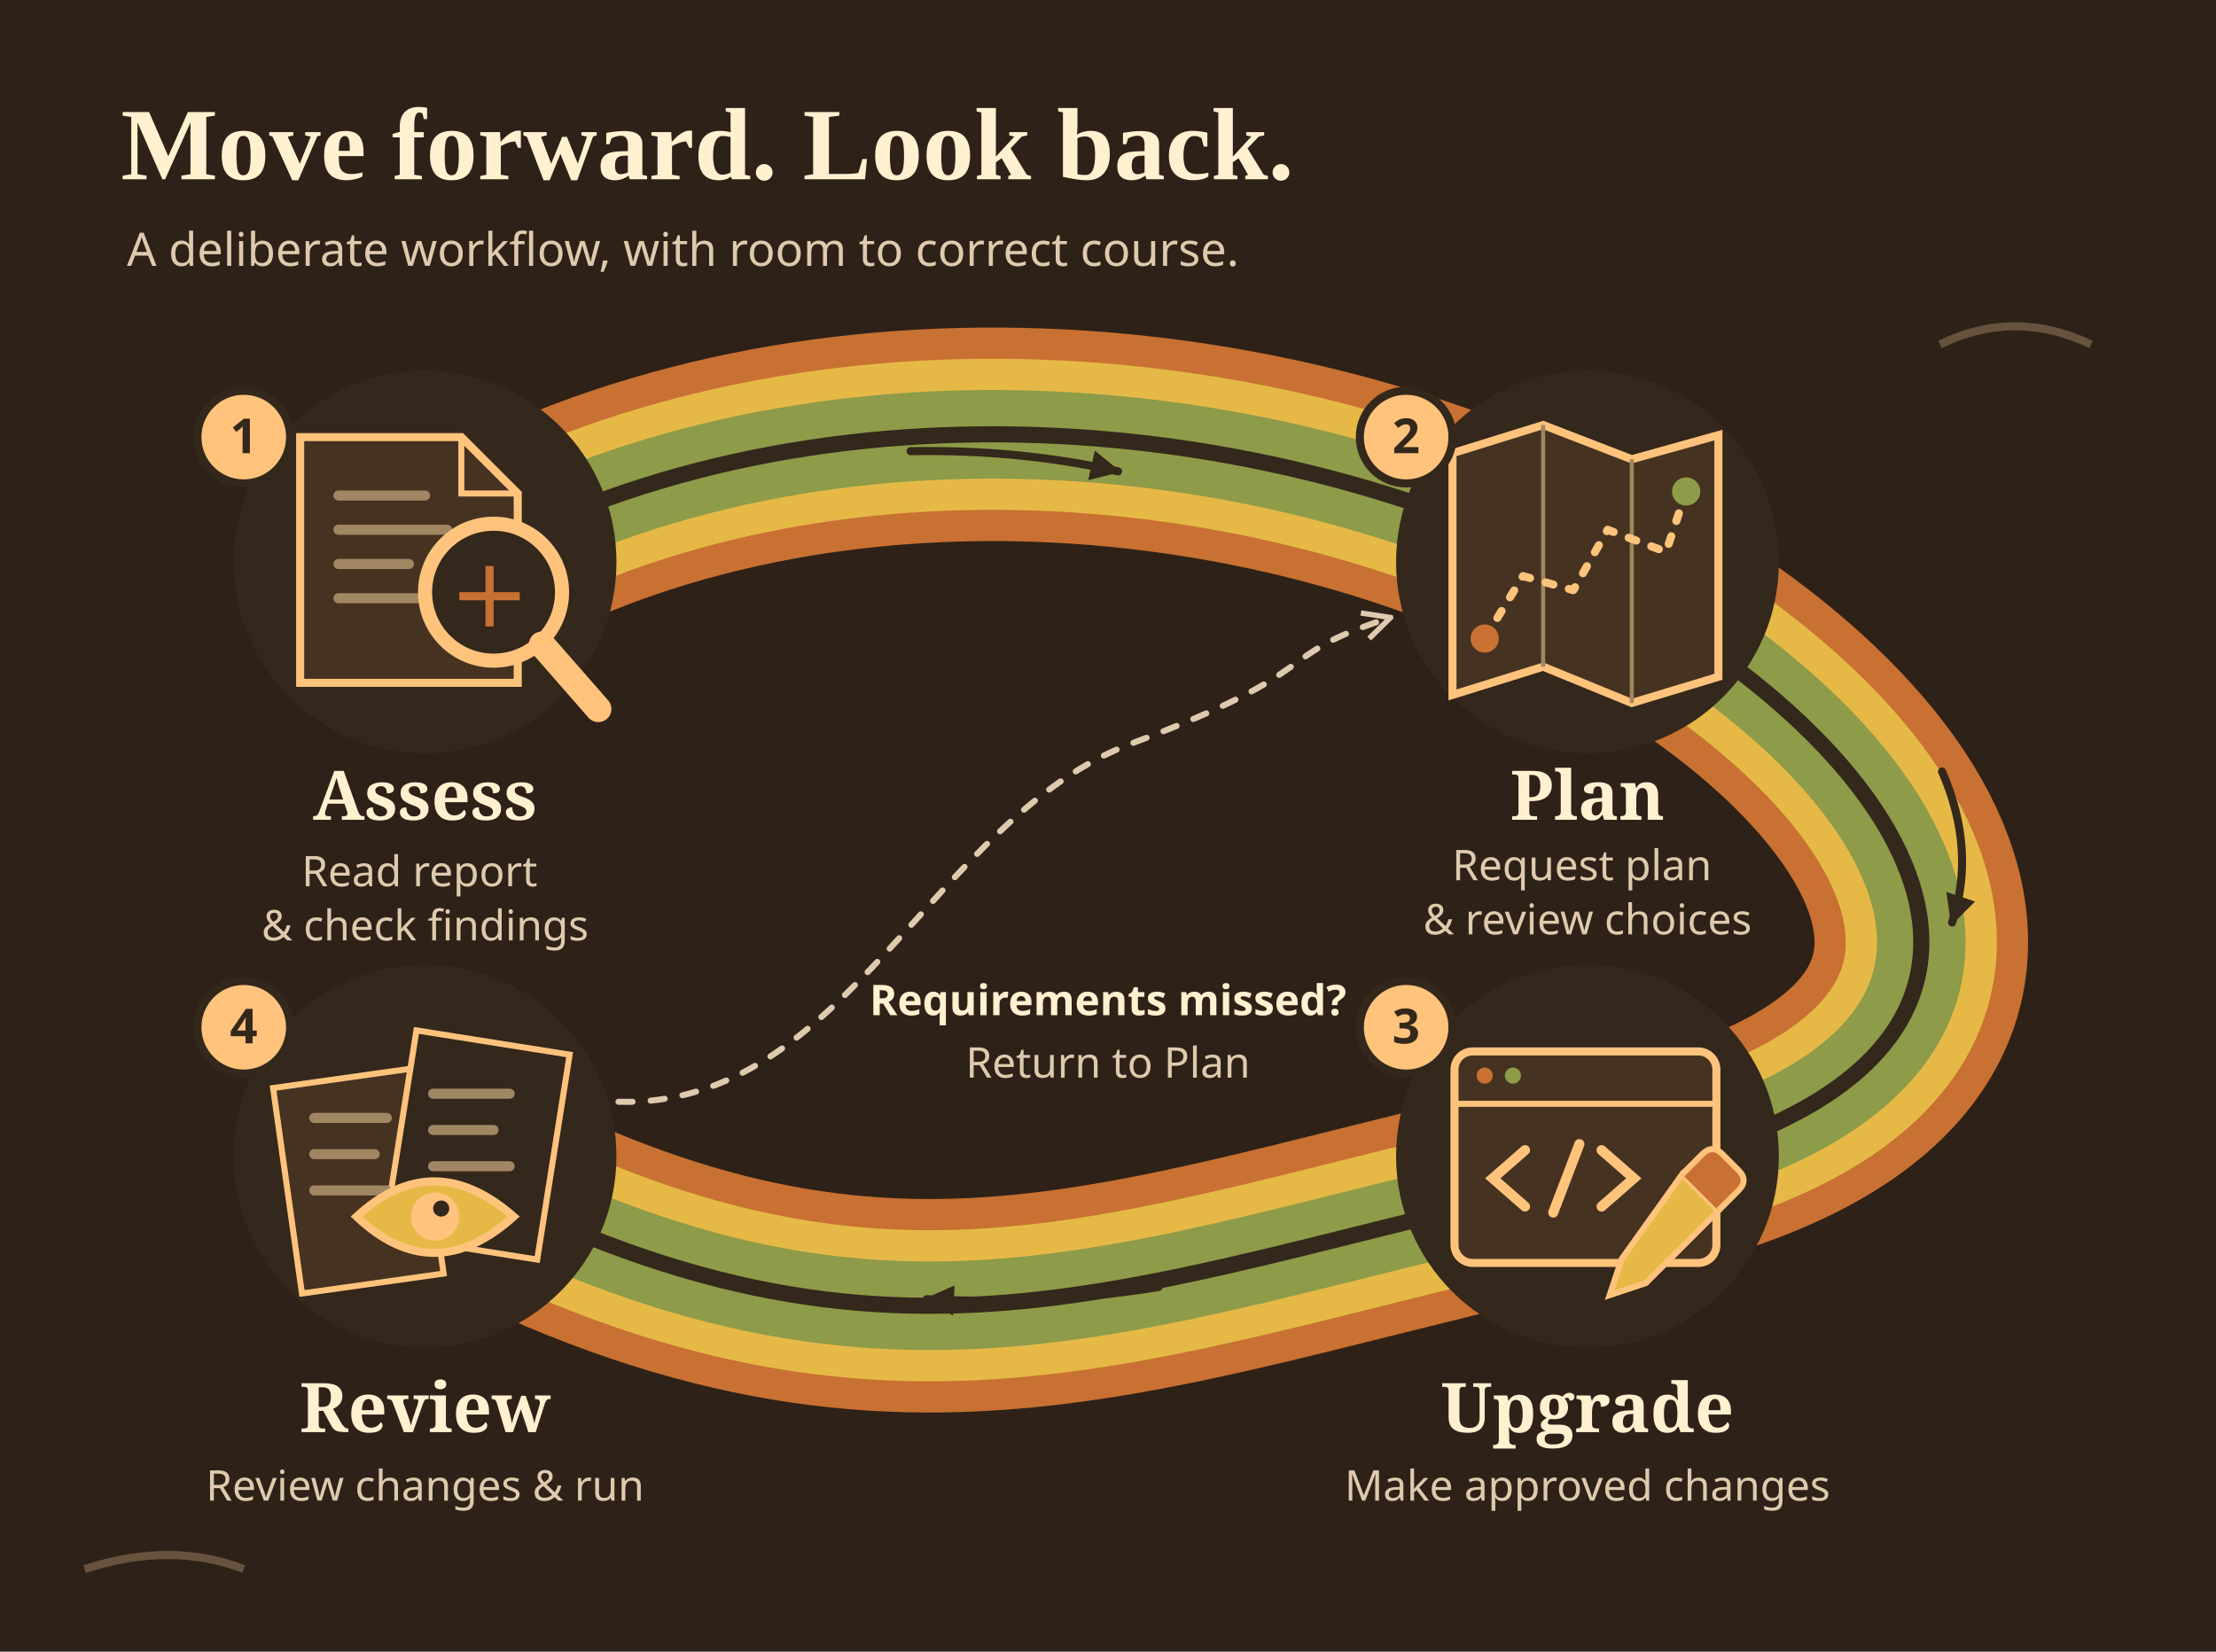
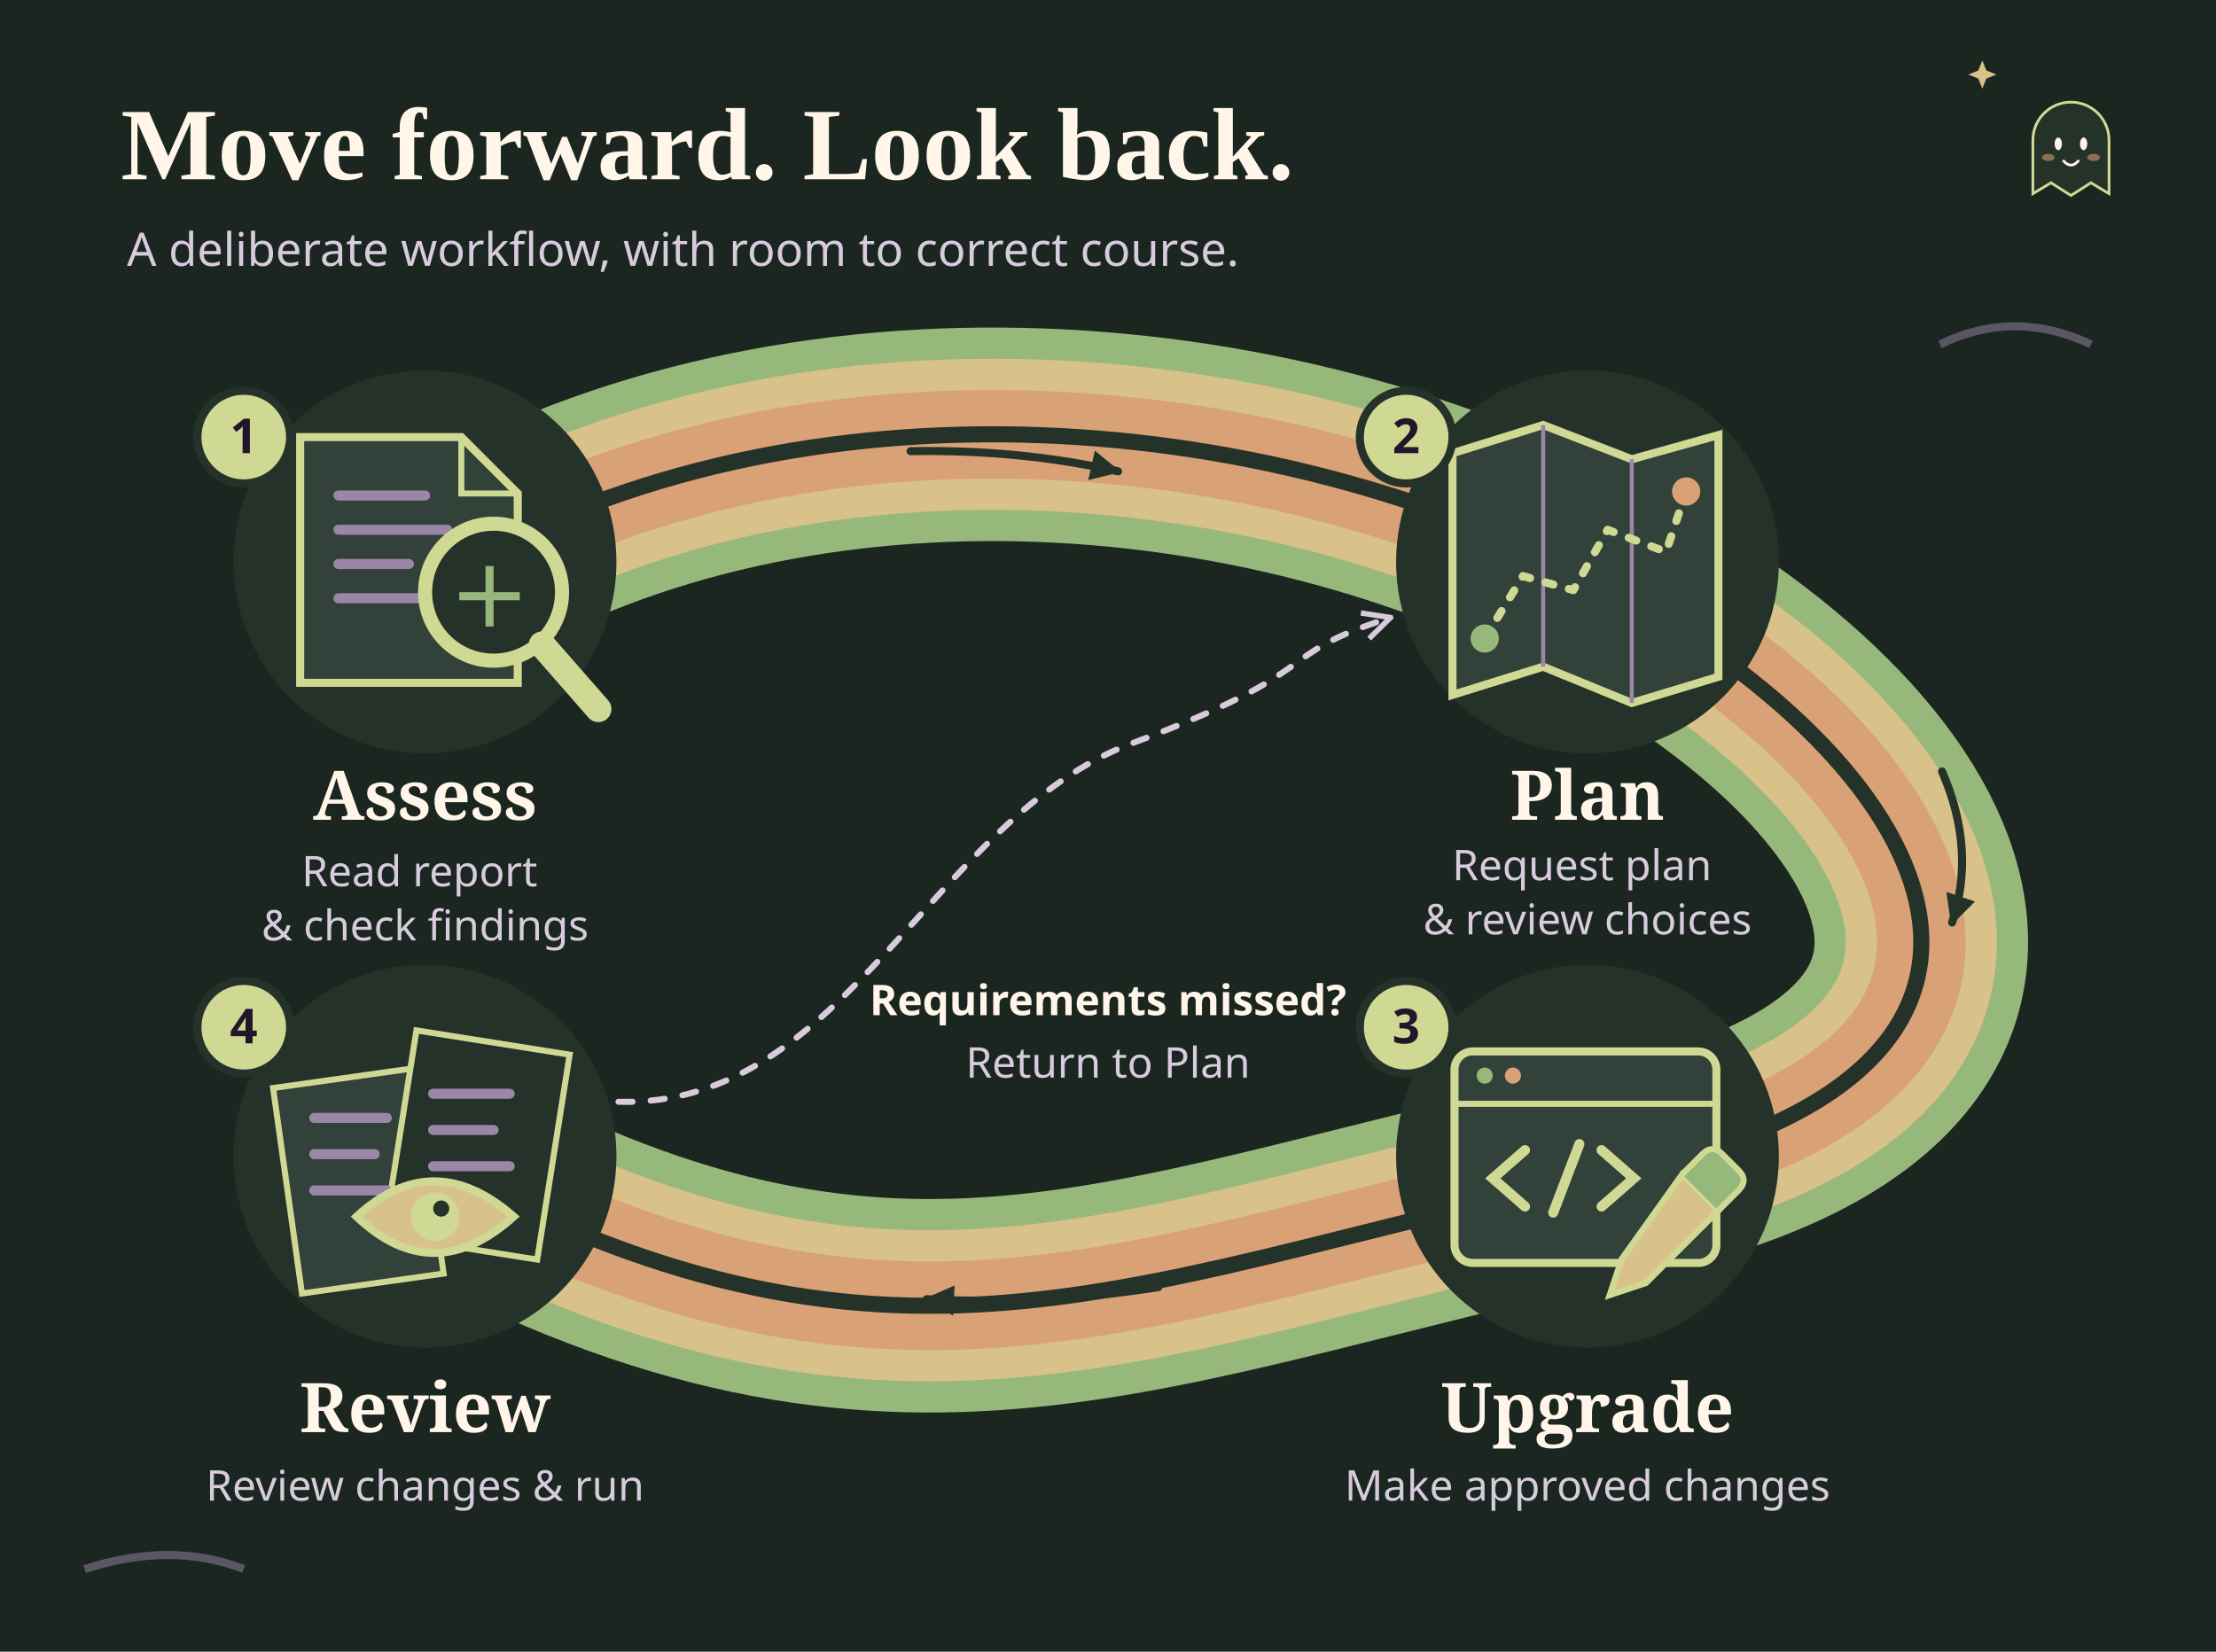
<svg xmlns="http://www.w3.org/2000/svg" width="1100" height="820" viewBox="0 0 1100 820" role="img" aria-labelledby="illustration-workflow-dark-title illustration-workflow-dark-desc" data-illustration="workflow" data-era="1970s" data-theme="dark">
  <defs>
    <marker id="illustration-workflow-dark-arrow" viewBox="0 0 12 12" refX="10" refY="6" markerWidth="18" markerHeight="18" markerUnits="userSpaceOnUse" orient="auto-start-reverse">
-       <path d="M1 1L11 6 1 11Z" fill="#ffc37c" />
+       <path d="M1 1L11 6 1 11Z" fill="#d0d994" />
    </marker>
    <marker id="illustration-workflow-dark-return" viewBox="0 0 12 12" refX="10" refY="6" markerWidth="16" markerHeight="16" markerUnits="userSpaceOnUse" orient="auto-start-reverse">
-       <path d="M1 1L11 6 1 11" fill="none" stroke="#decaad" stroke-width="2" />
+       <path d="M1 1L11 6 1 11" fill="none" stroke="#d9cbde" stroke-width="2" />
    </marker>
    <marker id="illustration-workflow-dark-trail" viewBox="0 0 12 12" refX="10" refY="6" markerWidth="18" markerHeight="18" markerUnits="userSpaceOnUse" orient="auto">
-       <path d="M1 1L11 6 1 11Z" fill="#34271b" />
+       <path d="M1 1L11 6 1 11Z" fill="#253229" />
    </marker>
  </defs>
-   <rect width="1100" height="820" fill="#2e2117" />
-   <text x="60" y="89" fill="#fff0d0" font-size="51" font-weight="700" text-anchor="start" font-family="Georgia, Times New Roman, serif" letter-spacing="0">
+   <rect width="1100" height="820" fill="#1b2620" />
+   <text x="60" y="89" fill="#fff5e8" font-size="51" font-weight="700" text-anchor="start" font-family="Georgia, Times New Roman, serif" letter-spacing="0">
    <tspan x="60" dy="0">Move forward. Look back.</tspan>
  </text>
-   <text x="63" y="132" fill="#decaad" font-size="23" font-weight="400" text-anchor="start" font-family="Trebuchet MS, Verdana, sans-serif" letter-spacing="0">
+   <text x="63" y="132" fill="#d9cbde" font-size="23" font-weight="400" text-anchor="start" font-family="Trebuchet MS, Verdana, sans-serif" letter-spacing="0">
    <tspan x="63" dy="0">A deliberate workflow, with room to correct course.</tspan>
  </text>
-   <path d="M210 292C376 186 615 196 790 287S1042 532 804 582 449 703 220 580" fill="none" stroke="#c87132" stroke-width="106" stroke-linecap="round" stroke-linejoin="round" opacity="1" />
-   <path d="M210 292C376 186 615 196 790 287S1042 532 804 582 449 703 220 580" fill="none" stroke="#e6b947" stroke-width="75" stroke-linecap="round" stroke-linejoin="round" opacity="1" />
-   <path d="M210 292C376 186 615 196 790 287S1042 532 804 582 449 703 220 580" fill="none" stroke="#8e9b48" stroke-width="44" stroke-linecap="round" stroke-linejoin="round" opacity="1" />
-   <path d="M210 292C376 186 615 196 790 287S1042 532 804 582 449 703 220 580" fill="none" stroke="#34271b" stroke-width="8" stroke-linecap="round" stroke-linejoin="round" opacity="1" />
-   <path d="M452 224Q506 223 555 234" fill="none" stroke="#34271b" stroke-width="4" stroke-linecap="round" stroke-linejoin="round" opacity="1" marker-end="url(#illustration-workflow-dark-trail)" />
-   <path d="M964 383Q981 422 969 458" fill="none" stroke="#34271b" stroke-width="4" stroke-linecap="round" stroke-linejoin="round" opacity="1" marker-end="url(#illustration-workflow-dark-trail)" />
-   <path d="M575 639Q519 648 460 645" fill="none" stroke="#34271b" stroke-width="4" stroke-linecap="round" stroke-linejoin="round" opacity="1" marker-end="url(#illustration-workflow-dark-trail)" />
+   <path d="M210 292C376 186 615 196 790 287S1042 532 804 582 449 703 220 580" fill="none" stroke="#97b87b" stroke-width="106" stroke-linecap="round" stroke-linejoin="round" opacity="1" />
+   <path d="M210 292C376 186 615 196 790 287S1042 532 804 582 449 703 220 580" fill="none" stroke="#d9c18a" stroke-width="75" stroke-linecap="round" stroke-linejoin="round" opacity="1" />
+   <path d="M210 292C376 186 615 196 790 287S1042 532 804 582 449 703 220 580" fill="none" stroke="#d9a276" stroke-width="44" stroke-linecap="round" stroke-linejoin="round" opacity="1" />
+   <path d="M210 292C376 186 615 196 790 287S1042 532 804 582 449 703 220 580" fill="none" stroke="#253229" stroke-width="8" stroke-linecap="round" stroke-linejoin="round" opacity="1" />
+   <path d="M452 224Q506 223 555 234" fill="none" stroke="#253229" stroke-width="4" stroke-linecap="round" stroke-linejoin="round" opacity="1" marker-end="url(#illustration-workflow-dark-trail)" />
+   <path d="M964 383Q981 422 969 458" fill="none" stroke="#253229" stroke-width="4" stroke-linecap="round" stroke-linejoin="round" opacity="1" marker-end="url(#illustration-workflow-dark-trail)" />
+   <path d="M575 639Q519 648 460 645" fill="none" stroke="#253229" stroke-width="4" stroke-linecap="round" stroke-linejoin="round" opacity="1" marker-end="url(#illustration-workflow-dark-trail)" />
  <g transform="translate(211 279)">
-     <circle r="95" fill="#34271b" />
-     <path d="M-62-62H18L46-34V60H-62Z" fill="#463221" stroke="#ffc37c" stroke-width="4" />
-     <path d="M18-62v28h28" fill="none" stroke="#ffc37c" stroke-width="3" />
-     <path d="M-43 -33h43" fill="none" stroke="#a08663" stroke-width="5" stroke-linecap="round" stroke-linejoin="round" opacity="1" />
-     <path d="M-43 -16h54" fill="none" stroke="#a08663" stroke-width="5" stroke-linecap="round" stroke-linejoin="round" opacity="1" />
-     <path d="M-43 1h35" fill="none" stroke="#a08663" stroke-width="5" stroke-linecap="round" stroke-linejoin="round" opacity="1" />
-     <path d="M-43 18h47" fill="none" stroke="#a08663" stroke-width="5" stroke-linecap="round" stroke-linejoin="round" opacity="1" />
-     <circle cx="34" cy="15" r="34" fill="#34271b" stroke="#ffc37c" stroke-width="7" />
-     <path d="M58 41L86 73" stroke="#ffc37c" stroke-width="13" stroke-linecap="round" />
-     <path d="M17 17h30M32 2v30" stroke="#c87132" stroke-width="4" />
+     <circle r="95" fill="#253229" />
+     <path d="M-62-62H18L46-34V60H-62Z" fill="#324139" stroke="#d0d994" stroke-width="4" />
+     <path d="M18-62v28h28" fill="none" stroke="#d0d994" stroke-width="3" />
+     <path d="M-43 -33h43" fill="none" stroke="#9b86a8" stroke-width="5" stroke-linecap="round" stroke-linejoin="round" opacity="1" />
+     <path d="M-43 -16h54" fill="none" stroke="#9b86a8" stroke-width="5" stroke-linecap="round" stroke-linejoin="round" opacity="1" />
+     <path d="M-43 1h35" fill="none" stroke="#9b86a8" stroke-width="5" stroke-linecap="round" stroke-linejoin="round" opacity="1" />
+     <path d="M-43 18h47" fill="none" stroke="#9b86a8" stroke-width="5" stroke-linecap="round" stroke-linejoin="round" opacity="1" />
+     <circle cx="34" cy="15" r="34" fill="#253229" stroke="#d0d994" stroke-width="7" />
+     <path d="M58 41L86 73" stroke="#d0d994" stroke-width="13" stroke-linecap="round" />
+     <path d="M17 17h30M32 2v30" stroke="#97b87b" stroke-width="4" />
  </g>
-   <circle cx="121" cy="217" r="23" fill="#ffc37c" stroke="#34271b" stroke-width="4" />
-   <text x="121" y="225" fill="#34271b" font-size="24" font-weight="700" text-anchor="middle" font-family="Trebuchet MS, Verdana, sans-serif" letter-spacing="0">
+   <circle cx="121" cy="217" r="23" fill="#d0d994" stroke="#253229" stroke-width="4" />
+   <text x="121" y="225" fill="#21172a" font-size="24" font-weight="700" text-anchor="middle" font-family="Trebuchet MS, Verdana, sans-serif" letter-spacing="0">
    <tspan x="121" dy="0">1</tspan>
  </text>
-   <text x="211" y="407" fill="#fff0d0" font-size="34" font-weight="700" text-anchor="middle" font-family="Georgia, serif" letter-spacing="0">
+   <text x="211" y="407" fill="#fff5e8" font-size="34" font-weight="700" text-anchor="middle" font-family="Georgia, serif" letter-spacing="0">
    <tspan x="211" dy="0">Assess</tspan>
  </text>
-   <text x="211" y="440" fill="#decaad" font-size="21" font-weight="400" text-anchor="middle" font-family="Trebuchet MS, Verdana, sans-serif" letter-spacing="0">
+   <text x="211" y="440" fill="#d9cbde" font-size="21" font-weight="400" text-anchor="middle" font-family="Trebuchet MS, Verdana, sans-serif" letter-spacing="0">
    <tspan x="211" dy="0">Read report</tspan>
    <tspan x="211" dy="26.88">&amp; check findings</tspan>
  </text>
  <g transform="translate(788 279)">
-     <circle r="95" fill="#34271b" />
-     <path d="M-67-54L-22-68 22-51 65-63V57L22 70-22 52-67 66Z" fill="#463221" stroke="#ffc37c" stroke-width="4" />
-     <path d="M-22-68V52M22-51V70" stroke="#a08663" stroke-width="2" />
-     <path d="M-51 38L-32 7-7 14 10-16 39-5 49-35" fill="none" stroke="#ffc37c" stroke-width="4" stroke-linecap="round" stroke-linejoin="round" opacity="1" stroke-dasharray="4 8" />
-     <circle cx="-51" cy="38" r="7" fill="#c87132" />
-     <circle cx="49" cy="-35" r="7" fill="#8e9b48" />
+     <circle r="95" fill="#253229" />
+     <path d="M-67-54L-22-68 22-51 65-63V57L22 70-22 52-67 66Z" fill="#324139" stroke="#d0d994" stroke-width="4" />
+     <path d="M-22-68V52M22-51V70" stroke="#9b86a8" stroke-width="2" />
+     <path d="M-51 38L-32 7-7 14 10-16 39-5 49-35" fill="none" stroke="#d0d994" stroke-width="4" stroke-linecap="round" stroke-linejoin="round" opacity="1" stroke-dasharray="4 8" />
+     <circle cx="-51" cy="38" r="7" fill="#97b87b" />
+     <circle cx="49" cy="-35" r="7" fill="#d9a276" />
  </g>
-   <circle cx="698" cy="217" r="23" fill="#ffc37c" stroke="#34271b" stroke-width="4" />
-   <text x="698" y="225" fill="#34271b" font-size="24" font-weight="700" text-anchor="middle" font-family="Trebuchet MS, Verdana, sans-serif" letter-spacing="0">
+   <circle cx="698" cy="217" r="23" fill="#d0d994" stroke="#253229" stroke-width="4" />
+   <text x="698" y="225" fill="#21172a" font-size="24" font-weight="700" text-anchor="middle" font-family="Trebuchet MS, Verdana, sans-serif" letter-spacing="0">
    <tspan x="698" dy="0">2</tspan>
  </text>
-   <text x="788" y="407" fill="#fff0d0" font-size="34" font-weight="700" text-anchor="middle" font-family="Georgia, serif" letter-spacing="0">
+   <text x="788" y="407" fill="#fff5e8" font-size="34" font-weight="700" text-anchor="middle" font-family="Georgia, serif" letter-spacing="0">
    <tspan x="788" dy="0">Plan</tspan>
  </text>
-   <text x="788" y="437" fill="#decaad" font-size="21" font-weight="400" text-anchor="middle" font-family="Trebuchet MS, Verdana, sans-serif" letter-spacing="0">
+   <text x="788" y="437" fill="#d9cbde" font-size="21" font-weight="400" text-anchor="middle" font-family="Trebuchet MS, Verdana, sans-serif" letter-spacing="0">
    <tspan x="788" dy="0">Request plan</tspan>
    <tspan x="788" dy="26.88">&amp; review choices</tspan>
  </text>
  <g transform="translate(788 574)">
-     <circle r="95" fill="#34271b" />
-     <rect x="-66" y="-52" width="130" height="105" rx="9" fill="#463221" stroke="#ffc37c" stroke-width="4" />
-     <path d="M-66-26H64" stroke="#ffc37c" stroke-width="3" />
-     <circle cx="-51" cy="-40" r="4" fill="#c87132" />
-     <circle cx="-37" cy="-40" r="4" fill="#8e9b48" />
-     <path d="M-31-3L-47 11-31 25M7-3L23 11 7 25M-4-6L-17 28" fill="none" stroke="#ffc37c" stroke-width="5" stroke-linecap="round" />
-     <path d="M47 9L65 27 29 63 11 69 17 51Z" fill="#e6b947" stroke="#ffc37c" stroke-width="3" />
-     <path d="M47 9L57-1Q62-6 67-1L75 7Q80 12 75 17L65 27" fill="#c87132" stroke="#ffc37c" stroke-width="3" />
+     <circle r="95" fill="#253229" />
+     <rect x="-66" y="-52" width="130" height="105" rx="9" fill="#324139" stroke="#d0d994" stroke-width="4" />
+     <path d="M-66-26H64" stroke="#d0d994" stroke-width="3" />
+     <circle cx="-51" cy="-40" r="4" fill="#97b87b" />
+     <circle cx="-37" cy="-40" r="4" fill="#d9a276" />
+     <path d="M-31-3L-47 11-31 25M7-3L23 11 7 25M-4-6L-17 28" fill="none" stroke="#d0d994" stroke-width="5" stroke-linecap="round" />
+     <path d="M47 9L65 27 29 63 11 69 17 51Z" fill="#d9c18a" stroke="#d0d994" stroke-width="3" />
+     <path d="M47 9L57-1Q62-6 67-1L75 7Q80 12 75 17L65 27" fill="#97b87b" stroke="#d0d994" stroke-width="3" />
  </g>
-   <circle cx="698" cy="510" r="23" fill="#ffc37c" stroke="#34271b" stroke-width="4" />
-   <text x="698" y="518" fill="#34271b" font-size="24" font-weight="700" text-anchor="middle" font-family="Trebuchet MS, Verdana, sans-serif" letter-spacing="0">
+   <circle cx="698" cy="510" r="23" fill="#d0d994" stroke="#253229" stroke-width="4" />
+   <text x="698" y="518" fill="#21172a" font-size="24" font-weight="700" text-anchor="middle" font-family="Trebuchet MS, Verdana, sans-serif" letter-spacing="0">
    <tspan x="698" dy="0">3</tspan>
  </text>
-   <text x="788" y="711" fill="#fff0d0" font-size="34" font-weight="700" text-anchor="middle" font-family="Georgia, serif" letter-spacing="0">
+   <text x="788" y="711" fill="#fff5e8" font-size="34" font-weight="700" text-anchor="middle" font-family="Georgia, serif" letter-spacing="0">
    <tspan x="788" dy="0">Upgrade</tspan>
  </text>
-   <text x="788" y="745" fill="#decaad" font-size="21" font-weight="400" text-anchor="middle" font-family="Trebuchet MS, Verdana, sans-serif" letter-spacing="0">
+   <text x="788" y="745" fill="#d9cbde" font-size="21" font-weight="400" text-anchor="middle" font-family="Trebuchet MS, Verdana, sans-serif" letter-spacing="0">
    <tspan x="788" dy="0">Make approved changes</tspan>
  </text>
  <g transform="translate(211 574)">
-     <circle r="95" fill="#34271b" />
-     <path d="M-70-44H1V59H-70Z" fill="#463221" stroke="#ffc37c" stroke-width="3" transform="rotate(-8)" />
-     <path d="M-14-61H63V42H-14Z" fill="#34271b" stroke="#ffc37c" stroke-width="3" transform="rotate(9)" />
-     <path d="M-55 -19h36" fill="none" stroke="#a08663" stroke-width="5" stroke-linecap="round" stroke-linejoin="round" opacity="1" />
-     <path d="M-55 -1h30" fill="none" stroke="#a08663" stroke-width="5" stroke-linecap="round" stroke-linejoin="round" opacity="1" />
-     <path d="M-55 17h36" fill="none" stroke="#a08663" stroke-width="5" stroke-linecap="round" stroke-linejoin="round" opacity="1" />
-     <path d="M4 -31h38" fill="none" stroke="#a08663" stroke-width="5" stroke-linecap="round" stroke-linejoin="round" opacity="1" />
-     <path d="M4 -13h30" fill="none" stroke="#a08663" stroke-width="5" stroke-linecap="round" stroke-linejoin="round" opacity="1" />
-     <path d="M4 5h38" fill="none" stroke="#a08663" stroke-width="5" stroke-linecap="round" stroke-linejoin="round" opacity="1" />
-     <path d="M-34 30Q4-5 44 30 4 66-34 30Z" fill="#e6b947" stroke="#ffc37c" stroke-width="4" />
-     <circle cx="5" cy="30" r="12" fill="#ffc37c" />
-     <circle cx="8" cy="26" r="4" fill="#34271b" />
+     <circle r="95" fill="#253229" />
+     <path d="M-70-44H1V59H-70Z" fill="#324139" stroke="#d0d994" stroke-width="3" transform="rotate(-8)" />
+     <path d="M-14-61H63V42H-14Z" fill="#253229" stroke="#d0d994" stroke-width="3" transform="rotate(9)" />
+     <path d="M-55 -19h36" fill="none" stroke="#9b86a8" stroke-width="5" stroke-linecap="round" stroke-linejoin="round" opacity="1" />
+     <path d="M-55 -1h30" fill="none" stroke="#9b86a8" stroke-width="5" stroke-linecap="round" stroke-linejoin="round" opacity="1" />
+     <path d="M-55 17h36" fill="none" stroke="#9b86a8" stroke-width="5" stroke-linecap="round" stroke-linejoin="round" opacity="1" />
+     <path d="M4 -31h38" fill="none" stroke="#9b86a8" stroke-width="5" stroke-linecap="round" stroke-linejoin="round" opacity="1" />
+     <path d="M4 -13h30" fill="none" stroke="#9b86a8" stroke-width="5" stroke-linecap="round" stroke-linejoin="round" opacity="1" />
+     <path d="M4 5h38" fill="none" stroke="#9b86a8" stroke-width="5" stroke-linecap="round" stroke-linejoin="round" opacity="1" />
+     <path d="M-34 30Q4-5 44 30 4 66-34 30Z" fill="#d9c18a" stroke="#d0d994" stroke-width="4" />
+     <circle cx="5" cy="30" r="12" fill="#d0d994" />
+     <circle cx="8" cy="26" r="4" fill="#253229" />
  </g>
-   <circle cx="121" cy="510" r="23" fill="#ffc37c" stroke="#34271b" stroke-width="4" />
-   <text x="121" y="518" fill="#34271b" font-size="24" font-weight="700" text-anchor="middle" font-family="Trebuchet MS, Verdana, sans-serif" letter-spacing="0">
+   <circle cx="121" cy="510" r="23" fill="#d0d994" stroke="#253229" stroke-width="4" />
+   <text x="121" y="518" fill="#21172a" font-size="24" font-weight="700" text-anchor="middle" font-family="Trebuchet MS, Verdana, sans-serif" letter-spacing="0">
    <tspan x="121" dy="0">4</tspan>
  </text>
-   <text x="211" y="711" fill="#fff0d0" font-size="34" font-weight="700" text-anchor="middle" font-family="Georgia, serif" letter-spacing="0">
+   <text x="211" y="711" fill="#fff5e8" font-size="34" font-weight="700" text-anchor="middle" font-family="Georgia, serif" letter-spacing="0">
    <tspan x="211" dy="0">Review</tspan>
  </text>
-   <text x="211" y="745" fill="#decaad" font-size="21" font-weight="400" text-anchor="middle" font-family="Trebuchet MS, Verdana, sans-serif" letter-spacing="0">
+   <text x="211" y="745" fill="#d9cbde" font-size="21" font-weight="400" text-anchor="middle" font-family="Trebuchet MS, Verdana, sans-serif" letter-spacing="0">
    <tspan x="211" dy="0">Review changes &amp; run</tspan>
  </text>
-   <path d="M307 547C420 550 463 406 562 369S630 326 689 307" fill="none" stroke="#decaad" stroke-width="3" stroke-linecap="round" stroke-linejoin="round" opacity="1" stroke-dasharray="7 9" marker-end="url(#illustration-workflow-dark-return)" />
-   <text x="550" y="504" fill="#fff0d0" font-size="21" font-weight="700" text-anchor="middle" font-family="Trebuchet MS, Verdana, sans-serif" letter-spacing="0">
+   <path d="M307 547C420 550 463 406 562 369S630 326 689 307" fill="none" stroke="#d9cbde" stroke-width="3" stroke-linecap="round" stroke-linejoin="round" opacity="1" stroke-dasharray="7 9" marker-end="url(#illustration-workflow-dark-return)" />
+   <text x="550" y="504" fill="#fff5e8" font-size="21" font-weight="700" text-anchor="middle" font-family="Trebuchet MS, Verdana, sans-serif" letter-spacing="0">
    <tspan x="550" dy="0">Requirements missed?</tspan>
  </text>
-   <text x="550" y="535" fill="#decaad" font-size="21" font-weight="400" text-anchor="middle" font-family="Trebuchet MS, Verdana, sans-serif" letter-spacing="0">
+   <text x="550" y="535" fill="#d9cbde" font-size="21" font-weight="400" text-anchor="middle" font-family="Trebuchet MS, Verdana, sans-serif" letter-spacing="0">
    <tspan x="550" dy="0">Return to Plan</tspan>
  </text>
-   <path d="M42 779Q85 765 121 779M963 171Q1000 153 1038 171" fill="none" stroke="#a08663" stroke-width="4" opacity=".5" />
+   <path d="M42 779Q85 765 121 779M963 171Q1000 153 1038 171" fill="none" stroke="#9b86a8" stroke-width="4" opacity=".5" />
+   <g aria-hidden="true">
+     <g transform="translate(1028 75) scale(0.45)">
+       <path d="M-42 47V-12a42 42 0 0 1 84 0v59L22 35 0 49-22 35Z" fill="#253229" stroke="#d0d994" stroke-width="3" />
+       <ellipse cx="-14" cy="-8" rx="4" ry="7" fill="#fff5e8" />
+       <ellipse cx="14" cy="-8" rx="4" ry="7" fill="#fff5e8" />
+       <path d="M-8 11q8 9 16 0" fill="none" stroke="#fff5e8" stroke-width="3" stroke-linecap="round" />
+       <ellipse cx="-25" cy="7" rx="7" ry="4" fill="#d9a276" opacity=".55" />
+       <ellipse cx="25" cy="7" rx="7" ry="4" fill="#d9a276" opacity=".55" />
+     </g>
+     <path transform="translate(984 37) scale(0.5)" d="M0-14 4-4 14 0 4 4 0 14-4 4-14 0-4-4Z" fill="#d9c18a" />
+   </g>
</svg>
